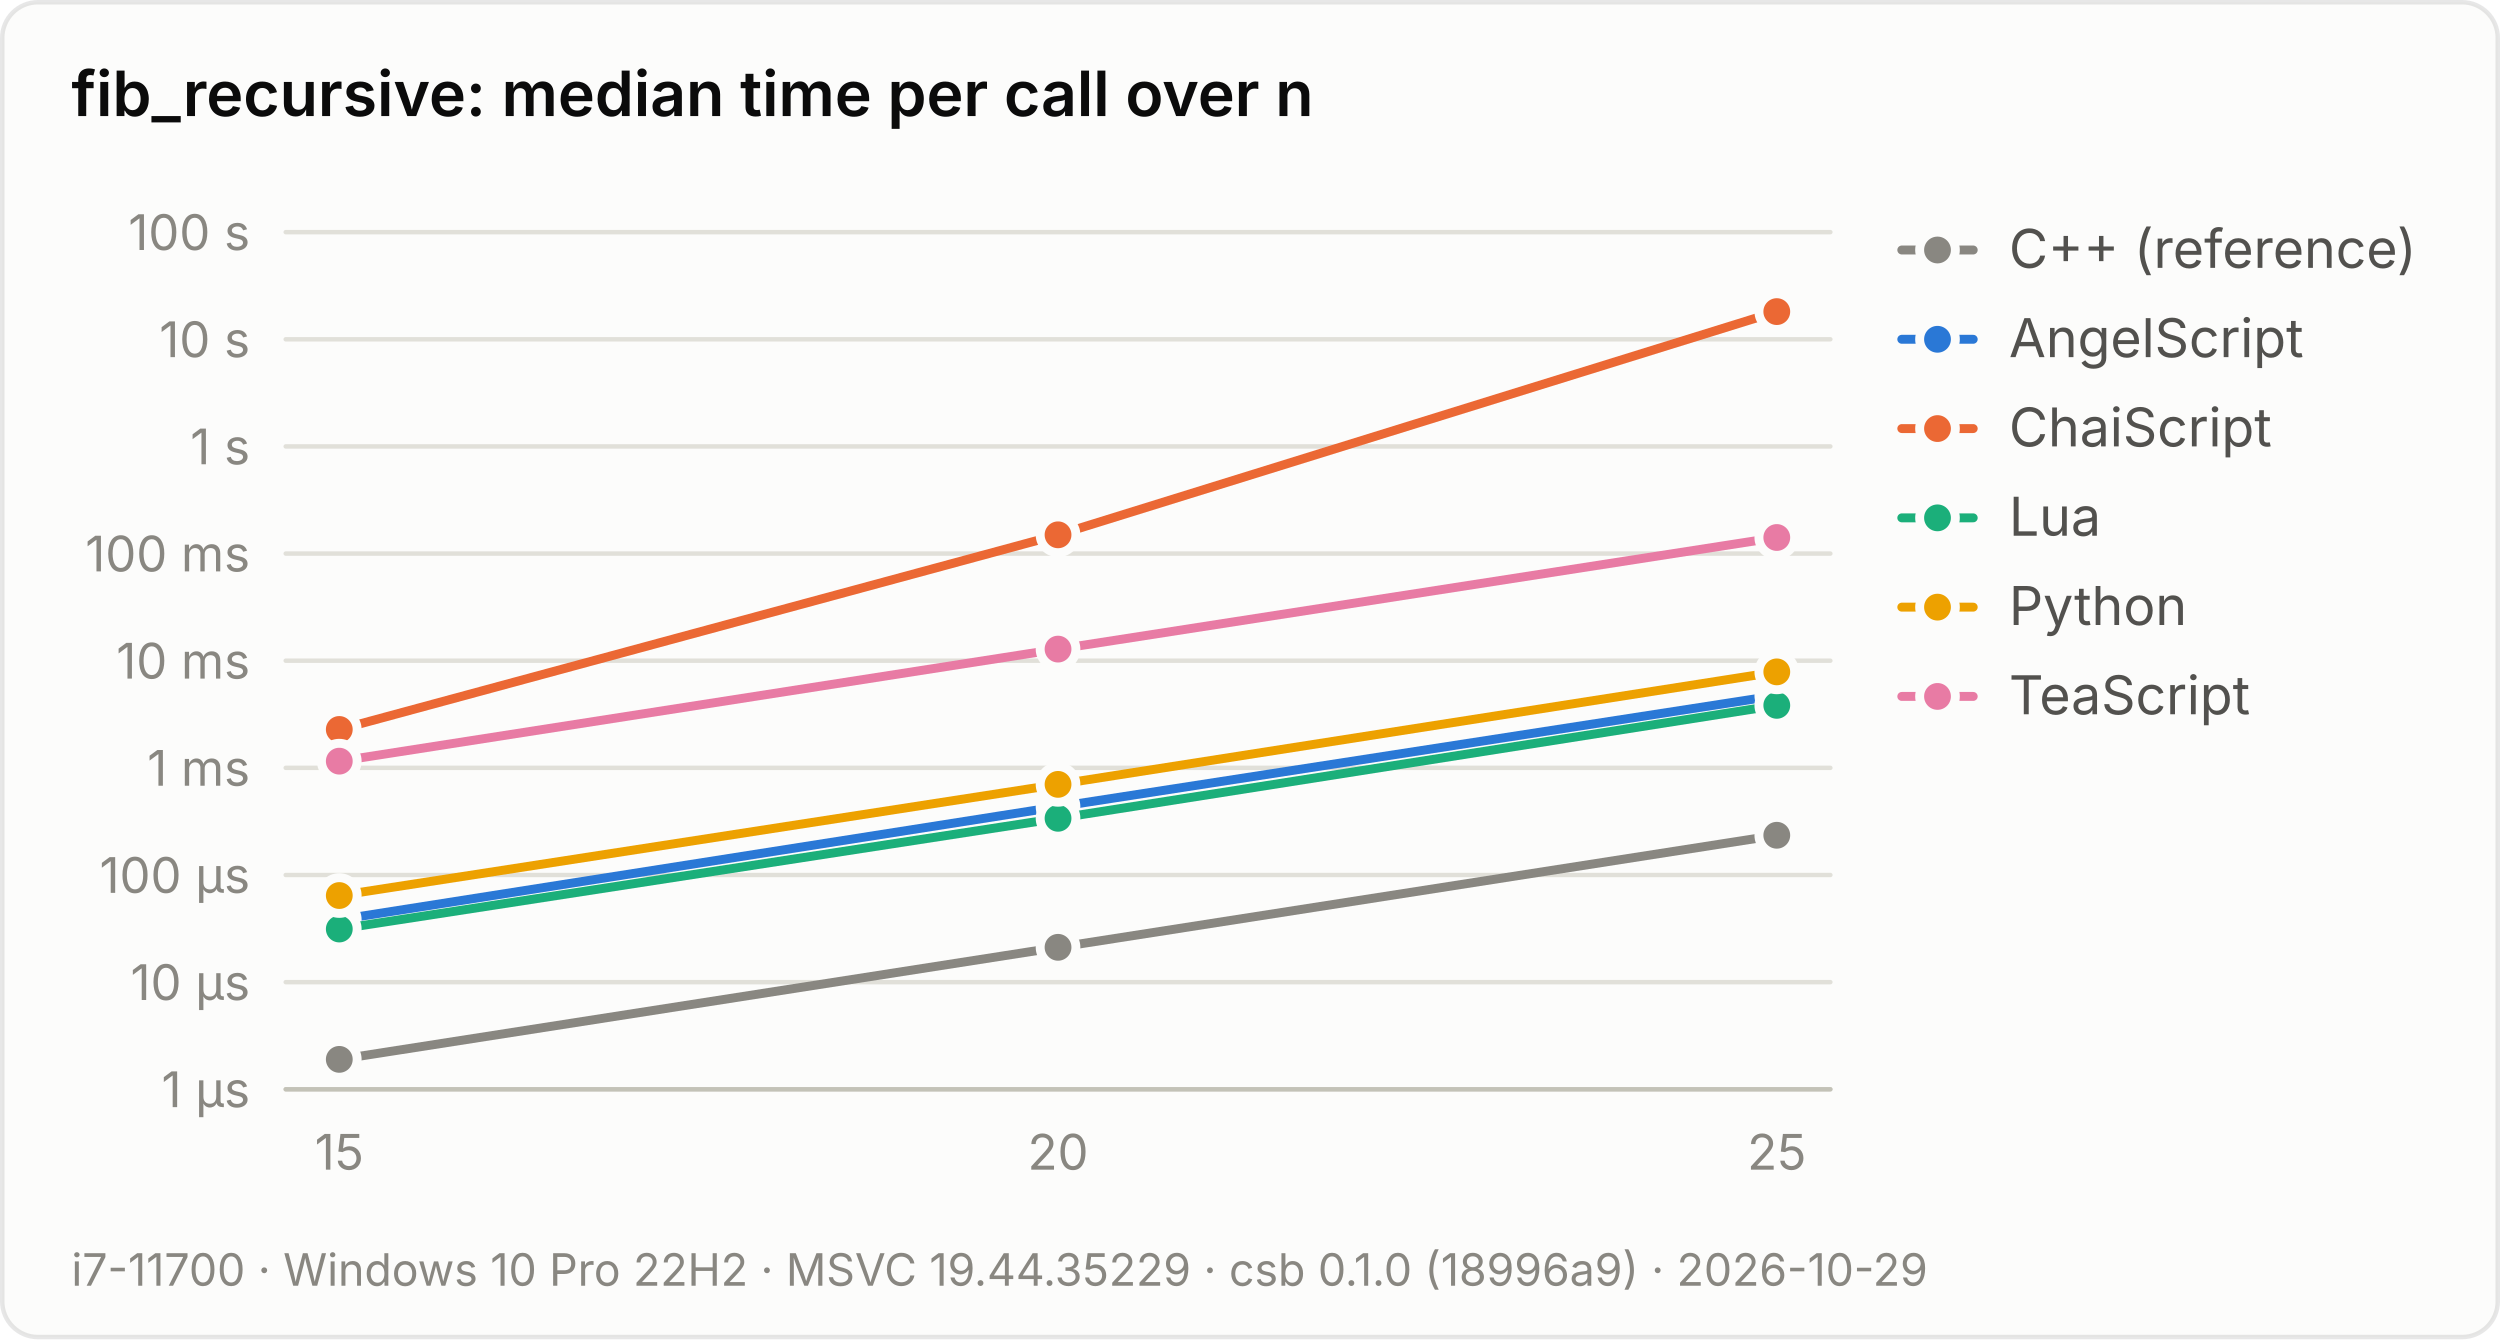
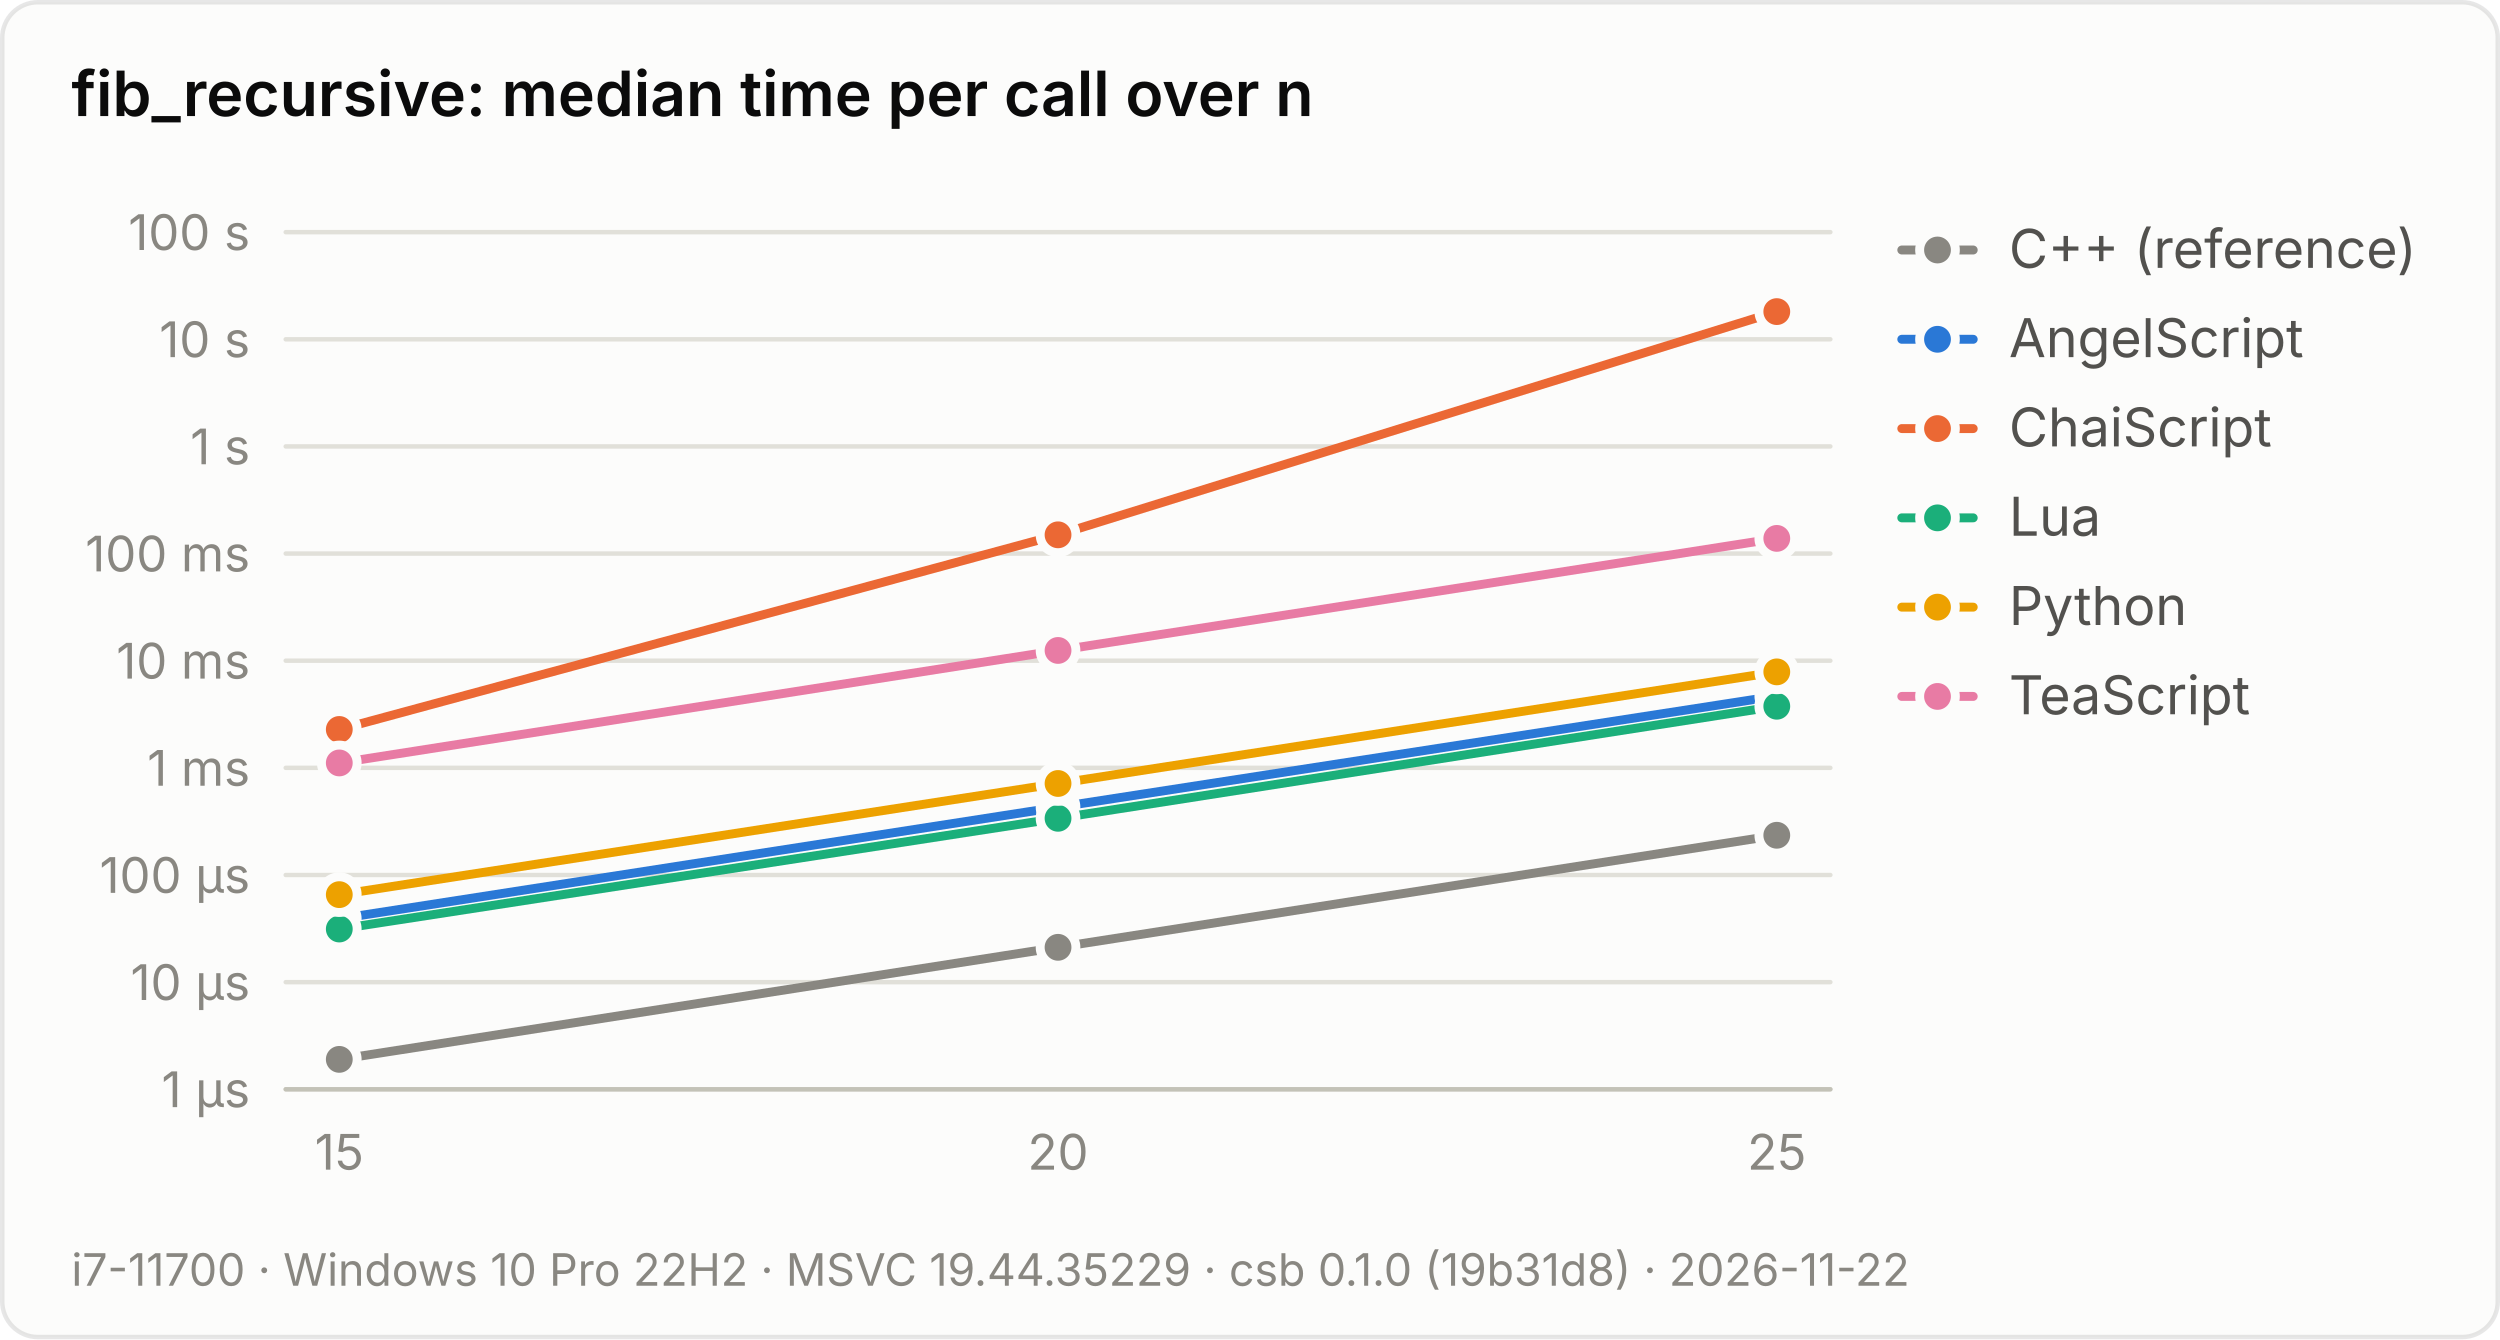
<svg xmlns="http://www.w3.org/2000/svg" width="560" height="300" viewBox="0 0 560 300" font-family="system-ui, -apple-system, &quot;Segoe UI&quot;, sans-serif" role="img">
  <rect x="0.5" y="0.5" width="559" height="299" rx="8" fill="#fcfcfb" stroke="rgba(11,11,11,0.10)" />
  <text x="16.0" y="26.0" font-size="14" fill="#0b0b0b" text-anchor="start" font-weight="600">fib_recursive: median time per call over n</text>
  <line x1="64.0" y1="244.0" x2="410.0" y2="244.0" stroke="#e1e0d9" stroke-width="1.0" stroke-linecap="round" />
  <text x="56.0" y="248.0" font-size="11" fill="#898781" text-anchor="end">1 µs</text>
  <line x1="64.0" y1="220.0" x2="410.0" y2="220.0" stroke="#e1e0d9" stroke-width="1.0" stroke-linecap="round" />
  <text x="56.0" y="224.0" font-size="11" fill="#898781" text-anchor="end">10 µs</text>
  <line x1="64.0" y1="196.0" x2="410.0" y2="196.0" stroke="#e1e0d9" stroke-width="1.0" stroke-linecap="round" />
  <text x="56.0" y="200.0" font-size="11" fill="#898781" text-anchor="end">100 µs</text>
  <line x1="64.0" y1="172.0" x2="410.0" y2="172.0" stroke="#e1e0d9" stroke-width="1.0" stroke-linecap="round" />
  <text x="56.0" y="176.0" font-size="11" fill="#898781" text-anchor="end">1 ms</text>
  <line x1="64.0" y1="148.0" x2="410.0" y2="148.0" stroke="#e1e0d9" stroke-width="1.0" stroke-linecap="round" />
  <text x="56.0" y="152.0" font-size="11" fill="#898781" text-anchor="end">10 ms</text>
  <line x1="64.0" y1="124.0" x2="410.0" y2="124.0" stroke="#e1e0d9" stroke-width="1.0" stroke-linecap="round" />
  <text x="56.0" y="128.0" font-size="11" fill="#898781" text-anchor="end">100 ms</text>
  <line x1="64.0" y1="100.0" x2="410.0" y2="100.0" stroke="#e1e0d9" stroke-width="1.0" stroke-linecap="round" />
  <text x="56.0" y="104.0" font-size="11" fill="#898781" text-anchor="end">1 s</text>
  <line x1="64.0" y1="76.0" x2="410.0" y2="76.0" stroke="#e1e0d9" stroke-width="1.0" stroke-linecap="round" />
  <text x="56.0" y="80.0" font-size="11" fill="#898781" text-anchor="end">10 s</text>
  <line x1="64.0" y1="52.0" x2="410.0" y2="52.0" stroke="#e1e0d9" stroke-width="1.0" stroke-linecap="round" />
  <text x="56.0" y="56.0" font-size="11" fill="#898781" text-anchor="end">100 s</text>
  <line x1="64.0" y1="244.0" x2="410.0" y2="244.0" stroke="#c3c2b7" stroke-width="1.0" stroke-linecap="round" />
  <text x="76.0" y="262.0" font-size="11" fill="#898781" text-anchor="middle">15</text>
  <text x="237.0" y="262.0" font-size="11" fill="#898781" text-anchor="middle">20</text>
  <text x="398.0" y="262.0" font-size="11" fill="#898781" text-anchor="middle">25</text>
  <polyline points="76.0,237.3 237.0,212.2 398.0,187.1" fill="none" stroke="#898781" stroke-width="2.0" stroke-linejoin="round" stroke-linecap="round" />
  <circle cx="76.0" cy="237.3" r="4.0" fill="#898781" stroke="#fcfcfb" stroke-width="2" />
  <circle cx="237.0" cy="212.2" r="4.0" fill="#898781" stroke="#fcfcfb" stroke-width="2" />
  <circle cx="398.0" cy="187.1" r="4.0" fill="#898781" stroke="#fcfcfb" stroke-width="2" />
  <line x1="426.0" y1="56.0" x2="442.0" y2="56.0" stroke="#898781" stroke-width="2" stroke-linecap="round" />
  <circle cx="434.0" cy="56.0" r="4.0" fill="#898781" stroke="#fcfcfb" stroke-width="2" />
  <text x="450.0" y="60.0" font-size="12" fill="#52514e" text-anchor="start">C++ (reference)</text>
-   <polyline points="76.0,206.0 237.0,180.7 398.0,155.8" fill="none" stroke="#2a78d6" stroke-width="2.0" stroke-linejoin="round" stroke-linecap="round" />
-   <circle cx="76.0" cy="206.0" r="4.0" fill="#2a78d6" stroke="#fcfcfb" stroke-width="2" />
-   <circle cx="237.0" cy="180.7" r="4.0" fill="#2a78d6" stroke="#fcfcfb" stroke-width="2" />
-   <circle cx="398.0" cy="155.8" r="4.0" fill="#2a78d6" stroke="#fcfcfb" stroke-width="2" />
+   <polyline points="76.0,205.8 237.0,180.8 398.0,155.9" fill="none" stroke="#2a78d6" stroke-width="2.0" stroke-linejoin="round" stroke-linecap="round" />
+   <circle cx="76.0" cy="205.8" r="4.0" fill="#2a78d6" stroke="#fcfcfb" stroke-width="2" />
+   <circle cx="237.0" cy="180.8" r="4.0" fill="#2a78d6" stroke="#fcfcfb" stroke-width="2" />
+   <circle cx="398.0" cy="155.9" r="4.0" fill="#2a78d6" stroke="#fcfcfb" stroke-width="2" />
  <line x1="426.0" y1="76.0" x2="442.0" y2="76.0" stroke="#2a78d6" stroke-width="2" stroke-linecap="round" />
  <circle cx="434.0" cy="76.0" r="4.0" fill="#2a78d6" stroke="#fcfcfb" stroke-width="2" />
  <text x="450.0" y="80.0" font-size="12" fill="#52514e" text-anchor="start">AngelScript</text>
  <polyline points="76.0,163.4 237.0,119.8 398.0,69.8" fill="none" stroke="#eb6834" stroke-width="2.0" stroke-linejoin="round" stroke-linecap="round" />
  <circle cx="76.0" cy="163.4" r="4.0" fill="#eb6834" stroke="#fcfcfb" stroke-width="2" />
  <circle cx="237.0" cy="119.8" r="4.0" fill="#eb6834" stroke="#fcfcfb" stroke-width="2" />
  <circle cx="398.0" cy="69.8" r="4.0" fill="#eb6834" stroke="#fcfcfb" stroke-width="2" />
  <line x1="426.0" y1="96.0" x2="442.0" y2="96.0" stroke="#eb6834" stroke-width="2" stroke-linecap="round" />
  <circle cx="434.0" cy="96.0" r="4.0" fill="#eb6834" stroke="#fcfcfb" stroke-width="2" />
  <text x="450.0" y="100.0" font-size="12" fill="#52514e" text-anchor="start">ChaiScript</text>
-   <polyline points="76.0,208.1 237.0,183.3 398.0,158.0" fill="none" stroke="#1baf7a" stroke-width="2.0" stroke-linejoin="round" stroke-linecap="round" />
+   <polyline points="76.0,208.1 237.0,183.3 398.0,158.2" fill="none" stroke="#1baf7a" stroke-width="2.0" stroke-linejoin="round" stroke-linecap="round" />
  <circle cx="76.0" cy="208.1" r="4.0" fill="#1baf7a" stroke="#fcfcfb" stroke-width="2" />
  <circle cx="237.0" cy="183.3" r="4.0" fill="#1baf7a" stroke="#fcfcfb" stroke-width="2" />
-   <circle cx="398.0" cy="158.0" r="4.0" fill="#1baf7a" stroke="#fcfcfb" stroke-width="2" />
+   <circle cx="398.0" cy="158.2" r="4.0" fill="#1baf7a" stroke="#fcfcfb" stroke-width="2" />
  <line x1="426.0" y1="116.0" x2="442.0" y2="116.0" stroke="#1baf7a" stroke-width="2" stroke-linecap="round" />
  <circle cx="434.0" cy="116.0" r="4.0" fill="#1baf7a" stroke="#fcfcfb" stroke-width="2" />
  <text x="450.0" y="120.0" font-size="12" fill="#52514e" text-anchor="start">Lua</text>
-   <polyline points="76.0,200.6 237.0,175.7 398.0,150.5" fill="none" stroke="#eda100" stroke-width="2.0" stroke-linejoin="round" stroke-linecap="round" />
-   <circle cx="76.0" cy="200.6" r="4.0" fill="#eda100" stroke="#fcfcfb" stroke-width="2" />
-   <circle cx="237.0" cy="175.7" r="4.0" fill="#eda100" stroke="#fcfcfb" stroke-width="2" />
+   <polyline points="76.0,200.4 237.0,175.5 398.0,150.5" fill="none" stroke="#eda100" stroke-width="2.0" stroke-linejoin="round" stroke-linecap="round" />
+   <circle cx="76.0" cy="200.4" r="4.0" fill="#eda100" stroke="#fcfcfb" stroke-width="2" />
+   <circle cx="237.0" cy="175.5" r="4.0" fill="#eda100" stroke="#fcfcfb" stroke-width="2" />
  <circle cx="398.0" cy="150.5" r="4.0" fill="#eda100" stroke="#fcfcfb" stroke-width="2" />
  <line x1="426.0" y1="136.0" x2="442.0" y2="136.0" stroke="#eda100" stroke-width="2" stroke-linecap="round" />
  <circle cx="434.0" cy="136.0" r="4.0" fill="#eda100" stroke="#fcfcfb" stroke-width="2" />
  <text x="450.0" y="140.0" font-size="12" fill="#52514e" text-anchor="start">Python</text>
-   <polyline points="76.0,170.5 237.0,145.4 398.0,120.4" fill="none" stroke="#e87ba4" stroke-width="2.0" stroke-linejoin="round" stroke-linecap="round" />
-   <circle cx="76.0" cy="170.5" r="4.0" fill="#e87ba4" stroke="#fcfcfb" stroke-width="2" />
-   <circle cx="237.0" cy="145.4" r="4.0" fill="#e87ba4" stroke="#fcfcfb" stroke-width="2" />
-   <circle cx="398.0" cy="120.4" r="4.0" fill="#e87ba4" stroke="#fcfcfb" stroke-width="2" />
+   <polyline points="76.0,170.9 237.0,145.7 398.0,120.6" fill="none" stroke="#e87ba4" stroke-width="2.0" stroke-linejoin="round" stroke-linecap="round" />
+   <circle cx="76.0" cy="170.9" r="4.0" fill="#e87ba4" stroke="#fcfcfb" stroke-width="2" />
+   <circle cx="237.0" cy="145.7" r="4.0" fill="#e87ba4" stroke="#fcfcfb" stroke-width="2" />
+   <circle cx="398.0" cy="120.6" r="4.0" fill="#e87ba4" stroke="#fcfcfb" stroke-width="2" />
  <line x1="426.0" y1="156.0" x2="442.0" y2="156.0" stroke="#e87ba4" stroke-width="2" stroke-linecap="round" />
  <circle cx="434.0" cy="156.0" r="4.0" fill="#e87ba4" stroke="#fcfcfb" stroke-width="2" />
  <text x="450.0" y="160.0" font-size="12" fill="#52514e" text-anchor="start">TeaScript</text>
-   <text x="16.0" y="288.0" font-size="10" fill="#898781" text-anchor="start">i7-11700 · Windows 10 Pro 22H2 · MSVC 19.44.35229 · csb 0.1.0 (18996a9) · 2026-10-29</text>
+   <text x="16.0" y="288.0" font-size="10" fill="#898781" text-anchor="start">i7-11700 · Windows 10 Pro 22H2 · MSVC 19.44.35229 · csb 0.1.0 (19b31d8) · 2026-11-22</text>
</svg>
